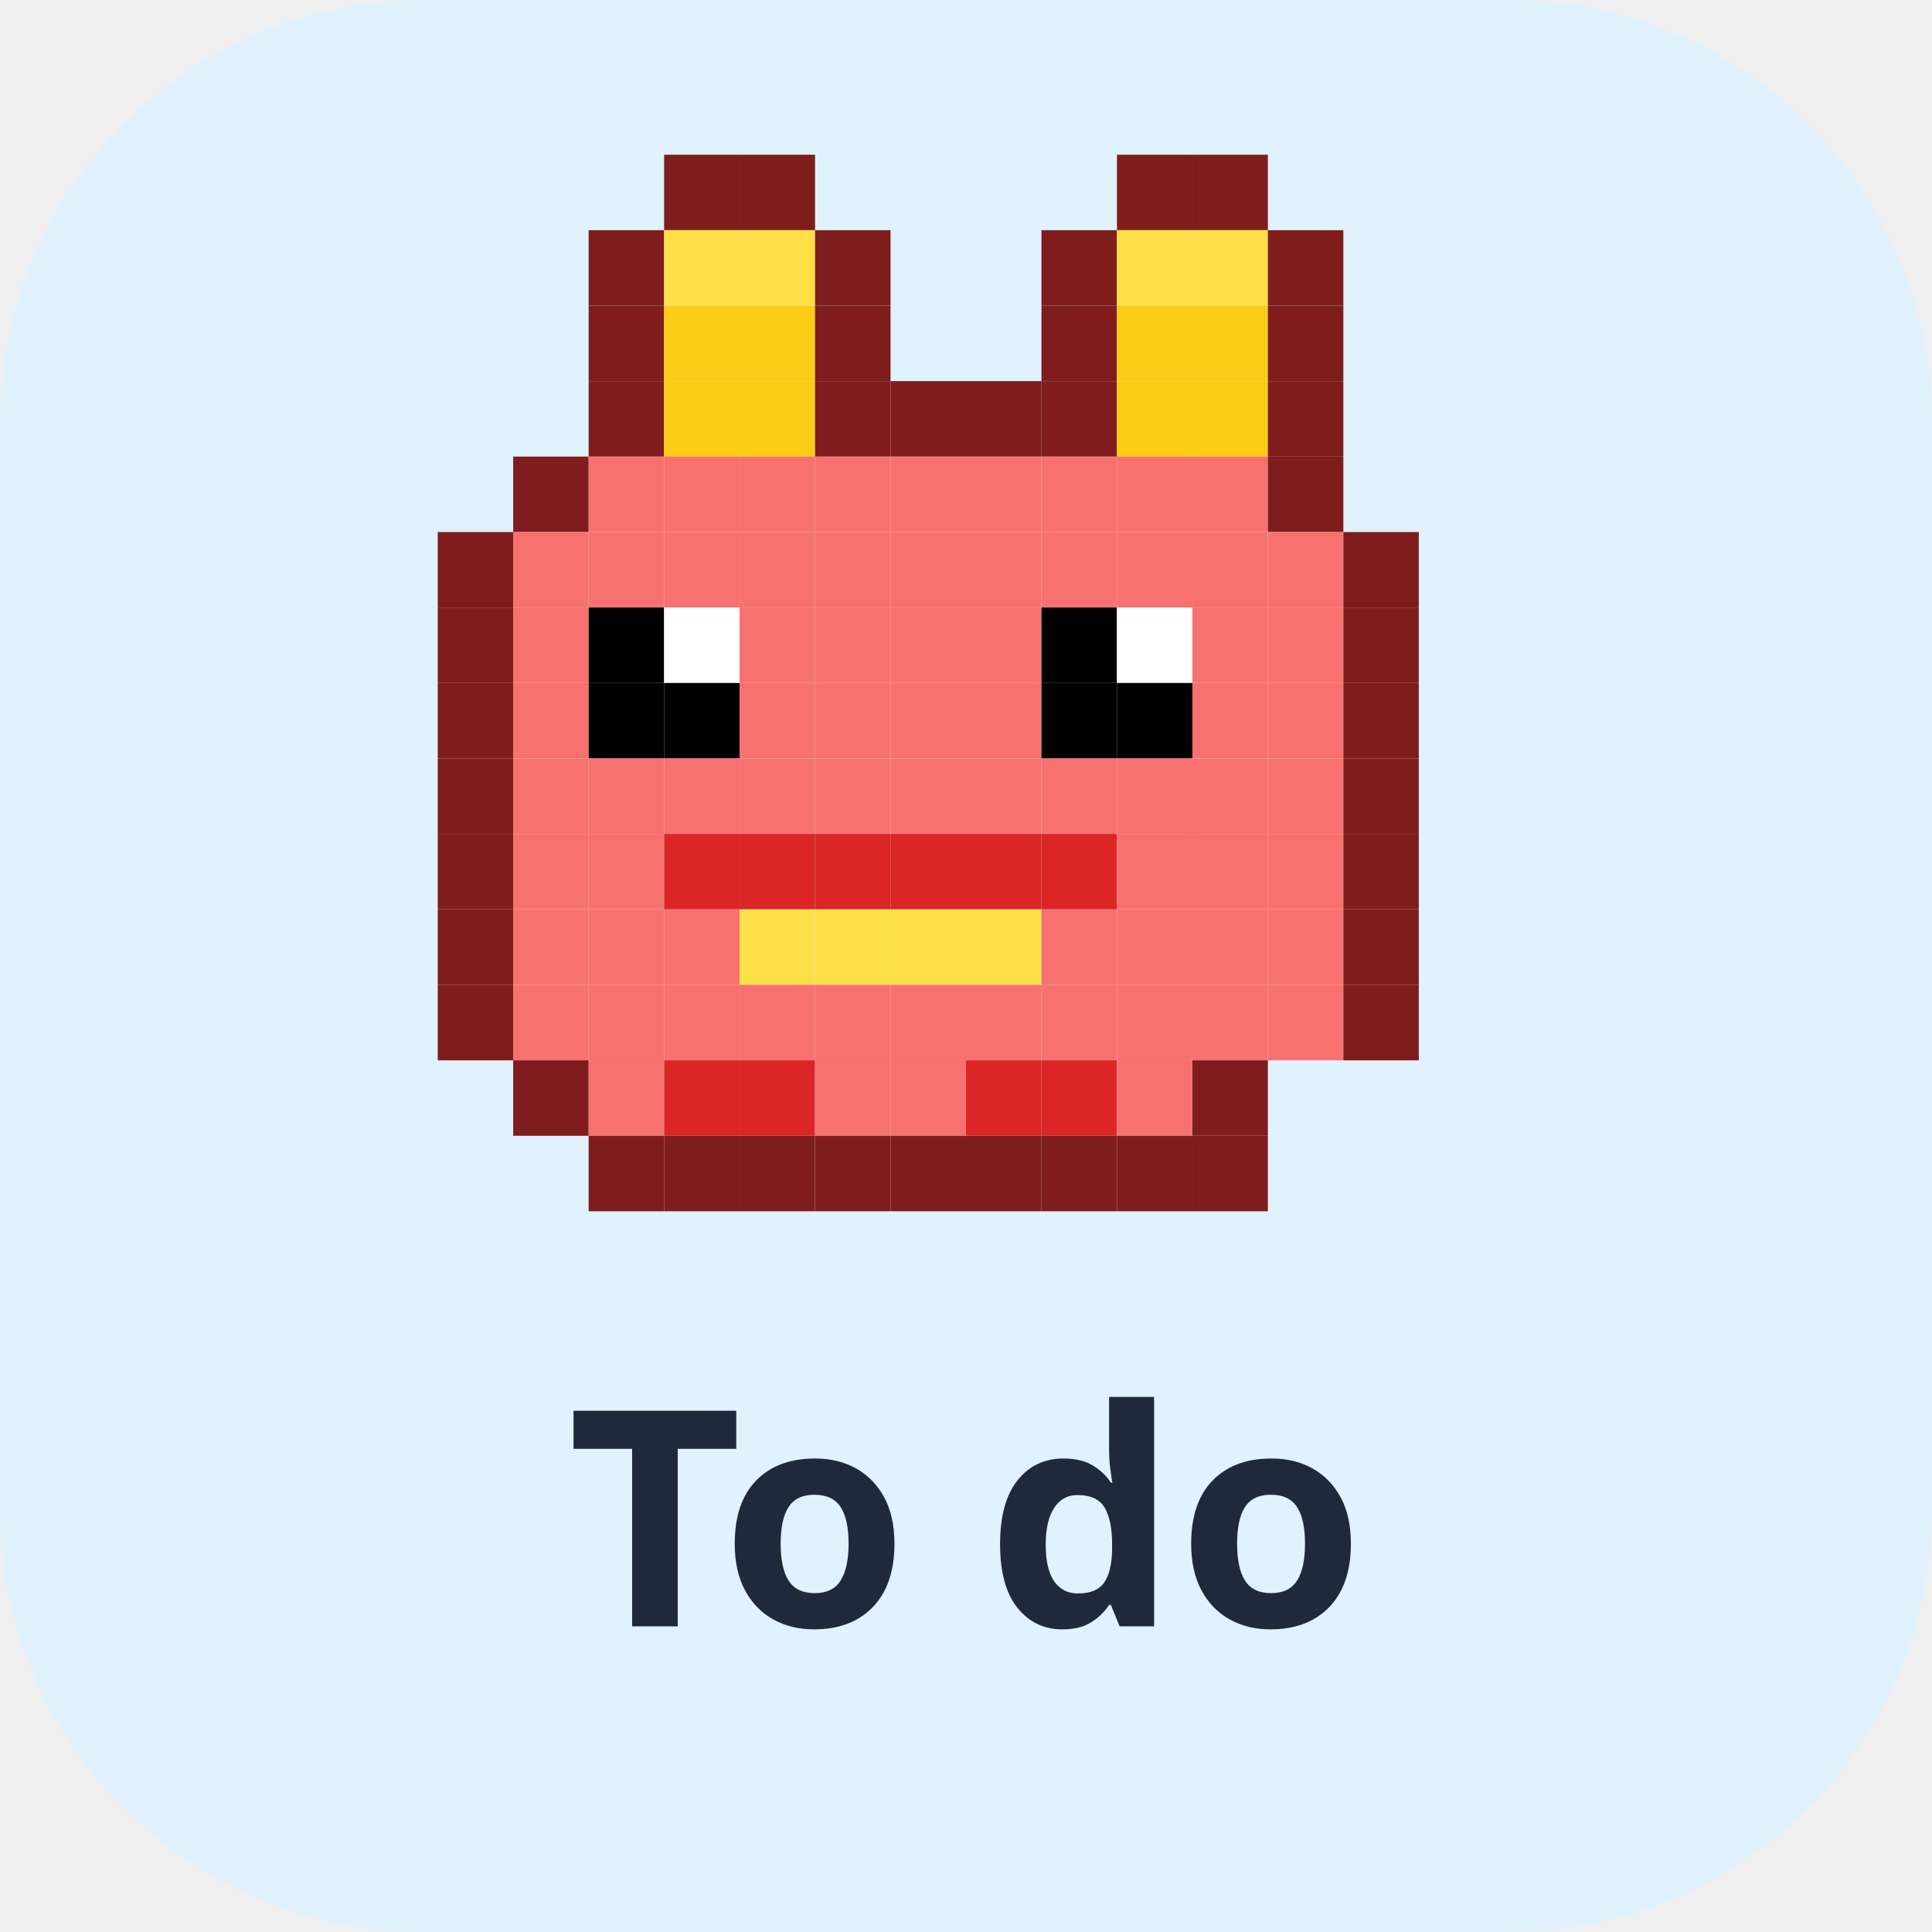
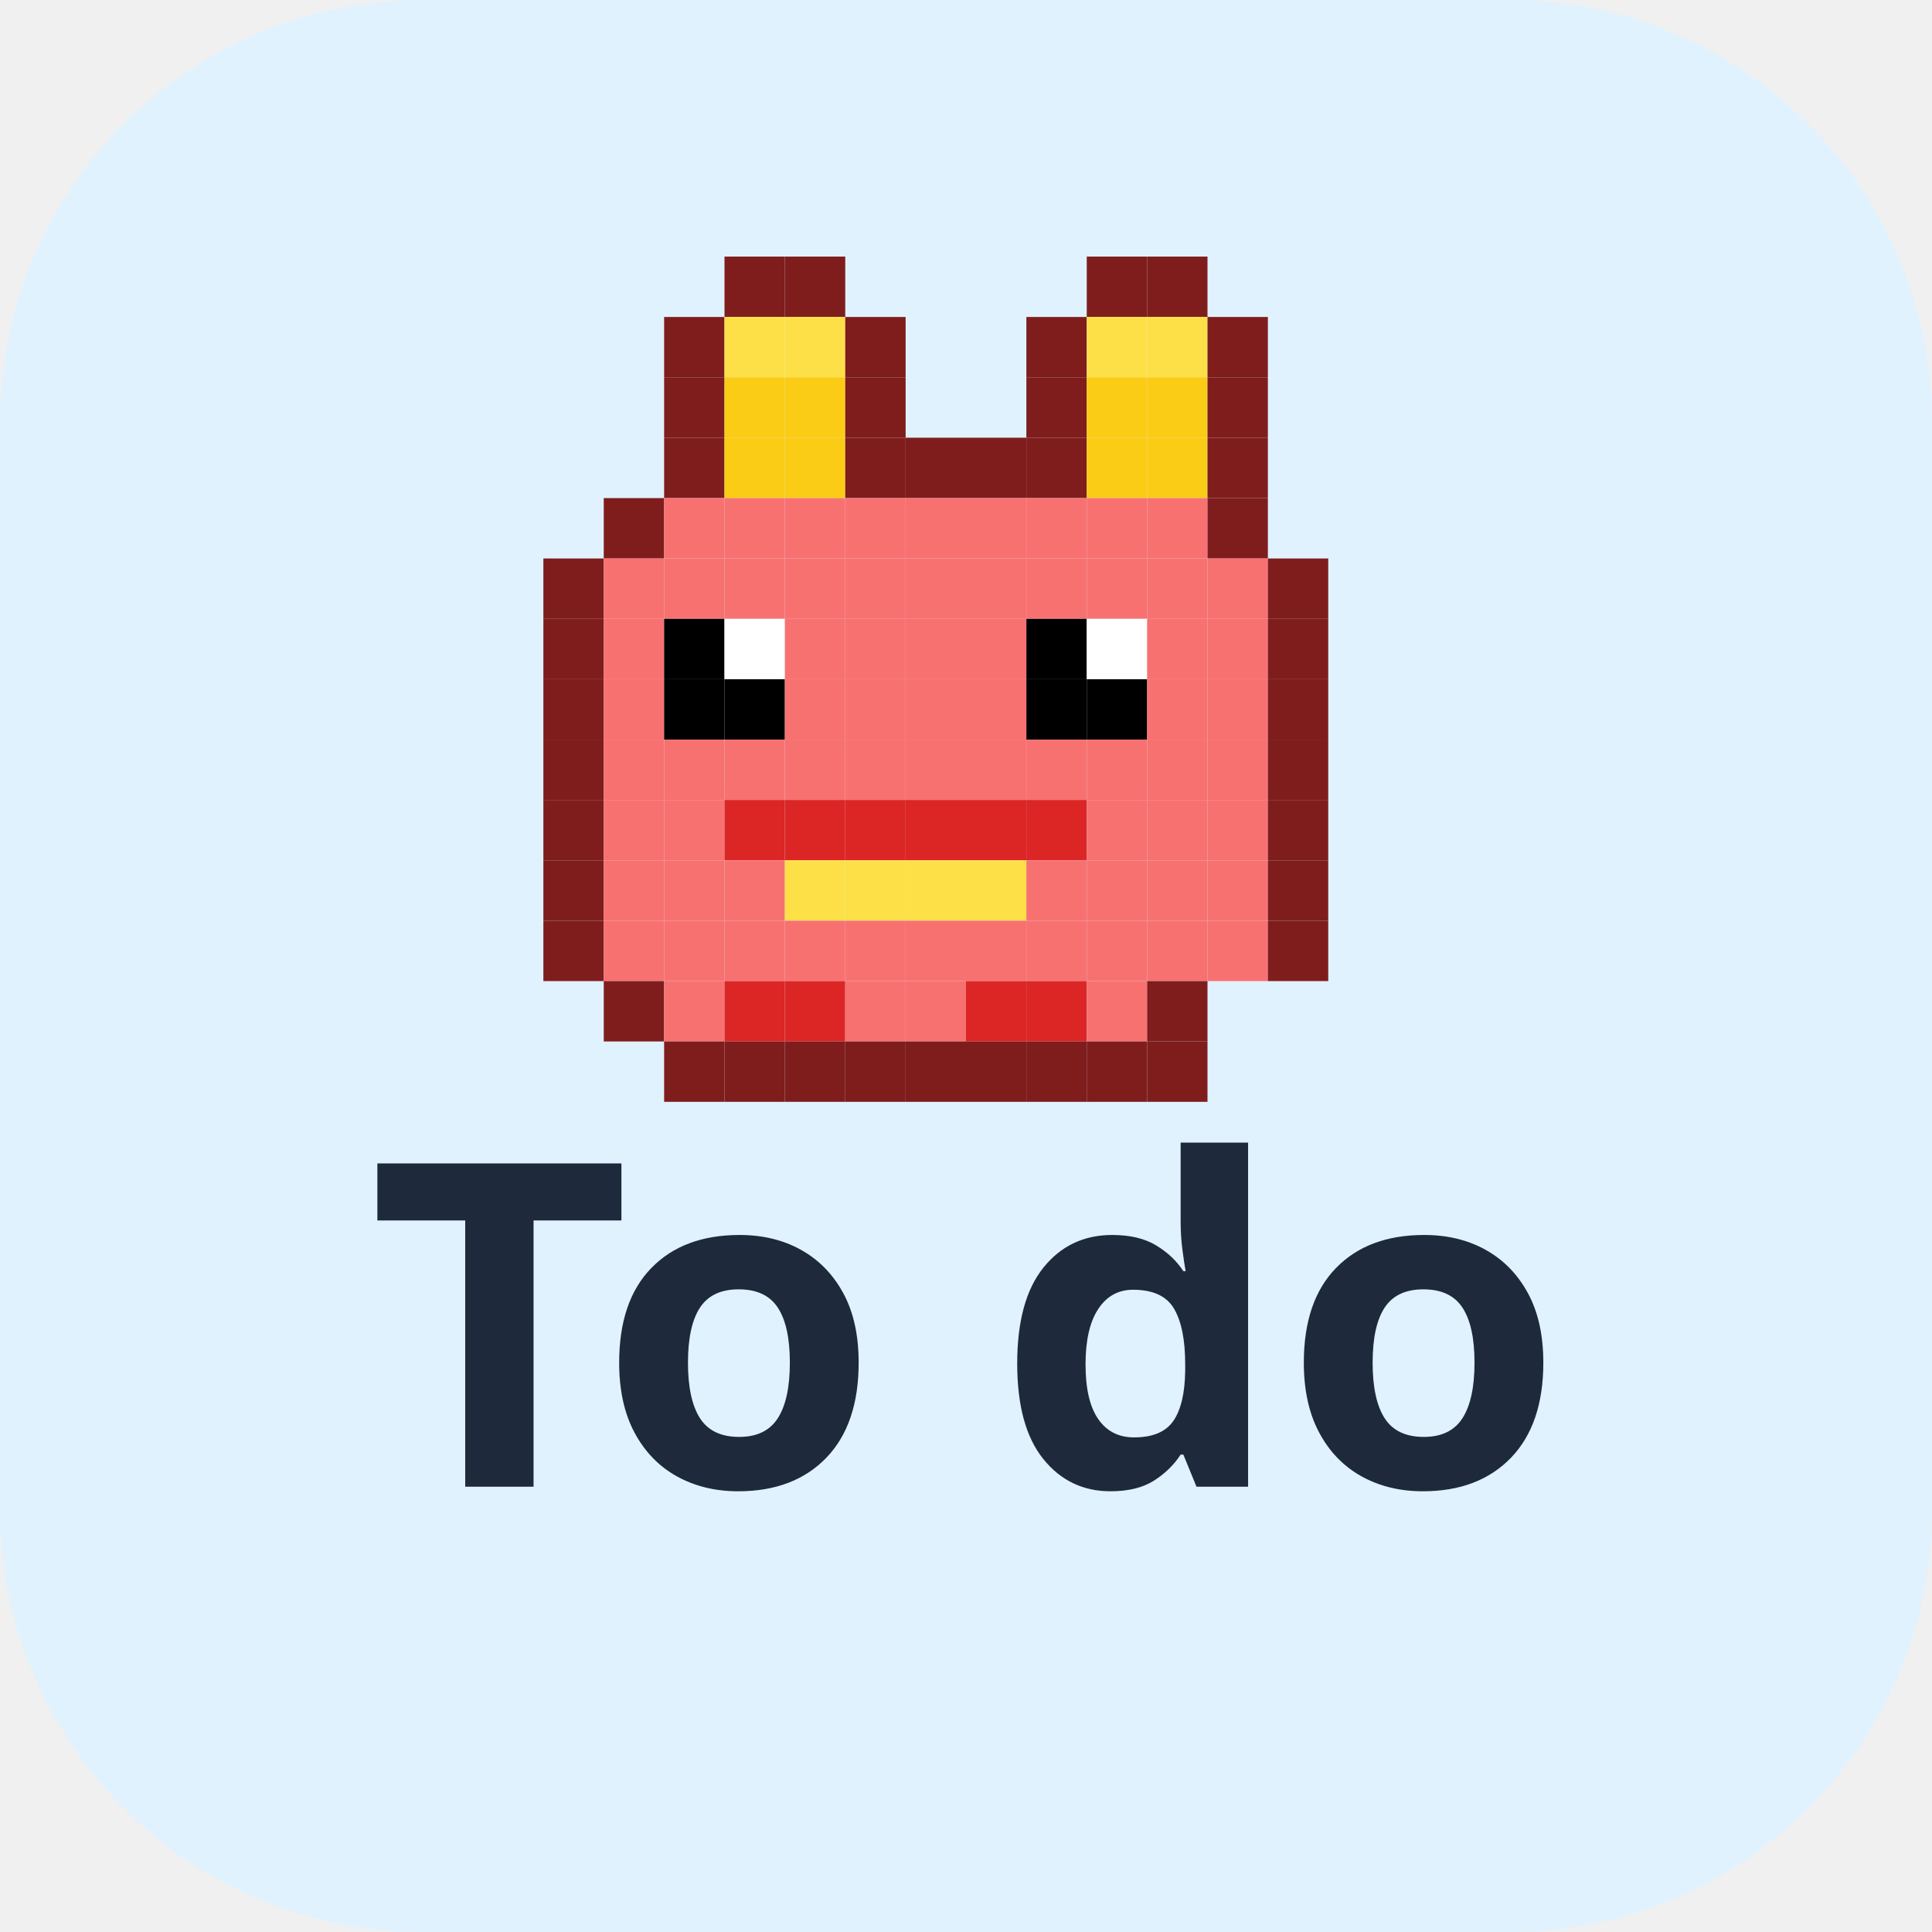
<svg xmlns="http://www.w3.org/2000/svg" viewBox="0 0 512 512">
  <rect width="512" height="512" rx="112" fill="#e0f2fe" />
-   <rect x="176" y="41" width="20" height="20" fill="#7f1d1d" />
-   <rect x="196" y="41" width="20" height="20" fill="#7f1d1d" />
-   <rect x="296" y="41" width="20" height="20" fill="#7f1d1d" />
-   <rect x="316" y="41" width="20" height="20" fill="#7f1d1d" />
-   <rect x="156" y="61" width="20" height="20" fill="#7f1d1d" />
-   <rect x="176" y="61" width="20" height="20" fill="#fde047" />
-   <rect x="196" y="61" width="20" height="20" fill="#fde047" />
-   <rect x="216" y="61" width="20" height="20" fill="#7f1d1d" />
-   <rect x="276" y="61" width="20" height="20" fill="#7f1d1d" />
-   <rect x="296" y="61" width="20" height="20" fill="#fde047" />
-   <rect x="316" y="61" width="20" height="20" fill="#fde047" />
-   <rect x="336" y="61" width="20" height="20" fill="#7f1d1d" />
-   <rect x="156" y="81" width="20" height="20" fill="#7f1d1d" />
-   <rect x="176" y="81" width="20" height="20" fill="#facc15" />
-   <rect x="196" y="81" width="20" height="20" fill="#facc15" />
-   <rect x="216" y="81" width="20" height="20" fill="#7f1d1d" />
-   <rect x="276" y="81" width="20" height="20" fill="#7f1d1d" />
-   <rect x="296" y="81" width="20" height="20" fill="#facc15" />
-   <rect x="316" y="81" width="20" height="20" fill="#facc15" />
-   <rect x="336" y="81" width="20" height="20" fill="#7f1d1d" />
-   <rect x="156" y="101" width="20" height="20" fill="#7f1d1d" />
-   <rect x="176" y="101" width="20" height="20" fill="#facc15" />
-   <rect x="196" y="101" width="20" height="20" fill="#facc15" />
-   <rect x="216" y="101" width="20" height="20" fill="#7f1d1d" />
-   <rect x="236" y="101" width="20" height="20" fill="#7f1d1d" />
-   <rect x="256" y="101" width="20" height="20" fill="#7f1d1d" />
-   <rect x="276" y="101" width="20" height="20" fill="#7f1d1d" />
-   <rect x="296" y="101" width="20" height="20" fill="#facc15" />
-   <rect x="316" y="101" width="20" height="20" fill="#facc15" />
-   <rect x="336" y="101" width="20" height="20" fill="#7f1d1d" />
-   <rect x="136" y="121" width="20" height="20" fill="#7f1d1d" />
-   <rect x="156" y="121" width="20" height="20" fill="#f87171" />
-   <rect x="176" y="121" width="20" height="20" fill="#f87171" />
-   <rect x="196" y="121" width="20" height="20" fill="#f87171" />
-   <rect x="216" y="121" width="20" height="20" fill="#f87171" />
-   <rect x="236" y="121" width="20" height="20" fill="#f87171" />
-   <rect x="256" y="121" width="20" height="20" fill="#f87171" />
-   <rect x="276" y="121" width="20" height="20" fill="#f87171" />
-   <rect x="296" y="121" width="20" height="20" fill="#f87171" />
-   <rect x="316" y="121" width="20" height="20" fill="#f87171" />
-   <rect x="336" y="121" width="20" height="20" fill="#7f1d1d" />
-   <rect x="116" y="141" width="20" height="20" fill="#7f1d1d" />
-   <rect x="136" y="141" width="20" height="20" fill="#f87171" />
-   <rect x="156" y="141" width="20" height="20" fill="#f87171" />
-   <rect x="176" y="141" width="20" height="20" fill="#f87171" />
-   <rect x="196" y="141" width="20" height="20" fill="#f87171" />
-   <rect x="216" y="141" width="20" height="20" fill="#f87171" />
-   <rect x="236" y="141" width="20" height="20" fill="#f87171" />
-   <rect x="256" y="141" width="20" height="20" fill="#f87171" />
-   <rect x="276" y="141" width="20" height="20" fill="#f87171" />
-   <rect x="296" y="141" width="20" height="20" fill="#f87171" />
-   <rect x="316" y="141" width="20" height="20" fill="#f87171" />
-   <rect x="336" y="141" width="20" height="20" fill="#f87171" />
-   <rect x="356" y="141" width="20" height="20" fill="#7f1d1d" />
-   <rect x="116" y="161" width="20" height="20" fill="#7f1d1d" />
-   <rect x="136" y="161" width="20" height="20" fill="#f87171" />
-   <rect x="156" y="161" width="20" height="20" fill="#000" />
-   <rect x="176" y="161" width="20" height="20" fill="#fff" />
-   <rect x="196" y="161" width="20" height="20" fill="#f87171" />
-   <rect x="216" y="161" width="20" height="20" fill="#f87171" />
-   <rect x="236" y="161" width="20" height="20" fill="#f87171" />
-   <rect x="256" y="161" width="20" height="20" fill="#f87171" />
-   <rect x="276" y="161" width="20" height="20" fill="#000" />
-   <rect x="296" y="161" width="20" height="20" fill="#fff" />
-   <rect x="316" y="161" width="20" height="20" fill="#f87171" />
-   <rect x="336" y="161" width="20" height="20" fill="#f87171" />
-   <rect x="356" y="161" width="20" height="20" fill="#7f1d1d" />
-   <rect x="116" y="181" width="20" height="20" fill="#7f1d1d" />
-   <rect x="136" y="181" width="20" height="20" fill="#f87171" />
-   <rect x="156" y="181" width="20" height="20" fill="#000" />
-   <rect x="176" y="181" width="20" height="20" fill="#000" />
-   <rect x="196" y="181" width="20" height="20" fill="#f87171" />
-   <rect x="216" y="181" width="20" height="20" fill="#f87171" />
-   <rect x="236" y="181" width="20" height="20" fill="#f87171" />
-   <rect x="256" y="181" width="20" height="20" fill="#f87171" />
-   <rect x="276" y="181" width="20" height="20" fill="#000" />
-   <rect x="296" y="181" width="20" height="20" fill="#000" />
-   <rect x="316" y="181" width="20" height="20" fill="#f87171" />
-   <rect x="336" y="181" width="20" height="20" fill="#f87171" />
-   <rect x="356" y="181" width="20" height="20" fill="#7f1d1d" />
-   <rect x="116" y="201" width="20" height="20" fill="#7f1d1d" />
-   <rect x="136" y="201" width="20" height="20" fill="#f87171" />
-   <rect x="156" y="201" width="20" height="20" fill="#f87171" />
-   <rect x="176" y="201" width="20" height="20" fill="#f87171" />
-   <rect x="196" y="201" width="20" height="20" fill="#f87171" />
-   <rect x="216" y="201" width="20" height="20" fill="#f87171" />
-   <rect x="236" y="201" width="20" height="20" fill="#f87171" />
-   <rect x="256" y="201" width="20" height="20" fill="#f87171" />
-   <rect x="276" y="201" width="20" height="20" fill="#f87171" />
-   <rect x="296" y="201" width="20" height="20" fill="#f87171" />
-   <rect x="316" y="201" width="20" height="20" fill="#f87171" />
-   <rect x="336" y="201" width="20" height="20" fill="#f87171" />
-   <rect x="356" y="201" width="20" height="20" fill="#7f1d1d" />
-   <rect x="116" y="221" width="20" height="20" fill="#7f1d1d" />
-   <rect x="136" y="221" width="20" height="20" fill="#f87171" />
-   <rect x="156" y="221" width="20" height="20" fill="#f87171" />
-   <rect x="176" y="221" width="20" height="20" fill="#dc2626" />
-   <rect x="196" y="221" width="20" height="20" fill="#dc2626" />
-   <rect x="216" y="221" width="20" height="20" fill="#dc2626" />
-   <rect x="236" y="221" width="20" height="20" fill="#dc2626" />
-   <rect x="256" y="221" width="20" height="20" fill="#dc2626" />
-   <rect x="276" y="221" width="20" height="20" fill="#dc2626" />
-   <rect x="296" y="221" width="20" height="20" fill="#f87171" />
-   <rect x="316" y="221" width="20" height="20" fill="#f87171" />
-   <rect x="336" y="221" width="20" height="20" fill="#f87171" />
-   <rect x="356" y="221" width="20" height="20" fill="#7f1d1d" />
-   <rect x="116" y="241" width="20" height="20" fill="#7f1d1d" />
-   <rect x="136" y="241" width="20" height="20" fill="#f87171" />
-   <rect x="156" y="241" width="20" height="20" fill="#f87171" />
-   <rect x="176" y="241" width="20" height="20" fill="#f87171" />
-   <rect x="196" y="241" width="20" height="20" fill="#fde047" />
-   <rect x="216" y="241" width="20" height="20" fill="#fde047" />
-   <rect x="236" y="241" width="20" height="20" fill="#fde047" />
-   <rect x="256" y="241" width="20" height="20" fill="#fde047" />
-   <rect x="276" y="241" width="20" height="20" fill="#f87171" />
-   <rect x="296" y="241" width="20" height="20" fill="#f87171" />
-   <rect x="316" y="241" width="20" height="20" fill="#f87171" />
-   <rect x="336" y="241" width="20" height="20" fill="#f87171" />
-   <rect x="356" y="241" width="20" height="20" fill="#7f1d1d" />
-   <rect x="116" y="261" width="20" height="20" fill="#7f1d1d" />
-   <rect x="136" y="261" width="20" height="20" fill="#f87171" />
-   <rect x="156" y="261" width="20" height="20" fill="#f87171" />
-   <rect x="176" y="261" width="20" height="20" fill="#f87171" />
-   <rect x="196" y="261" width="20" height="20" fill="#f87171" />
-   <rect x="216" y="261" width="20" height="20" fill="#f87171" />
-   <rect x="236" y="261" width="20" height="20" fill="#f87171" />
-   <rect x="256" y="261" width="20" height="20" fill="#f87171" />
-   <rect x="276" y="261" width="20" height="20" fill="#f87171" />
-   <rect x="296" y="261" width="20" height="20" fill="#f87171" />
-   <rect x="316" y="261" width="20" height="20" fill="#f87171" />
-   <rect x="336" y="261" width="20" height="20" fill="#f87171" />
-   <rect x="356" y="261" width="20" height="20" fill="#7f1d1d" />
-   <rect x="136" y="281" width="20" height="20" fill="#7f1d1d" />
-   <rect x="156" y="281" width="20" height="20" fill="#f87171" />
-   <rect x="176" y="281" width="20" height="20" fill="#dc2626" />
-   <rect x="196" y="281" width="20" height="20" fill="#dc2626" />
-   <rect x="216" y="281" width="20" height="20" fill="#f87171" />
-   <rect x="236" y="281" width="20" height="20" fill="#f87171" />
-   <rect x="256" y="281" width="20" height="20" fill="#dc2626" />
-   <rect x="276" y="281" width="20" height="20" fill="#dc2626" />
-   <rect x="296" y="281" width="20" height="20" fill="#f87171" />
-   <rect x="316" y="281" width="20" height="20" fill="#7f1d1d" />
-   <rect x="156" y="301" width="20" height="20" fill="#7f1d1d" />
-   <rect x="176" y="301" width="20" height="20" fill="#7f1d1d" />
-   <rect x="196" y="301" width="20" height="20" fill="#7f1d1d" />
-   <rect x="216" y="301" width="20" height="20" fill="#7f1d1d" />
-   <rect x="236" y="301" width="20" height="20" fill="#7f1d1d" />
-   <rect x="256" y="301" width="20" height="20" fill="#7f1d1d" />
-   <rect x="276" y="301" width="20" height="20" fill="#7f1d1d" />
-   <rect x="296" y="301" width="20" height="20" fill="#7f1d1d" />
-   <rect x="316" y="301" width="20" height="20" fill="#7f1d1d" />
-   <text x="256" y="431" font-family="Impact, sans-serif" font-size="80" fill="#1e293b" text-anchor="middle" font-weight="bold">To do</text>
+   <rect x="192" y="68" width="16" height="16" fill="#7f1d1d" />
+   <rect x="208" y="68" width="16" height="16" fill="#7f1d1d" />
+   <rect x="288" y="68" width="16" height="16" fill="#7f1d1d" />
+   <rect x="304" y="68" width="16" height="16" fill="#7f1d1d" />
+   <rect x="176" y="84" width="16" height="16" fill="#7f1d1d" />
+   <rect x="192" y="84" width="16" height="16" fill="#fde047" />
+   <rect x="208" y="84" width="16" height="16" fill="#fde047" />
+   <rect x="224" y="84" width="16" height="16" fill="#7f1d1d" />
+   <rect x="272" y="84" width="16" height="16" fill="#7f1d1d" />
+   <rect x="288" y="84" width="16" height="16" fill="#fde047" />
+   <rect x="304" y="84" width="16" height="16" fill="#fde047" />
+   <rect x="320" y="84" width="16" height="16" fill="#7f1d1d" />
+   <rect x="176" y="100" width="16" height="16" fill="#7f1d1d" />
+   <rect x="192" y="100" width="16" height="16" fill="#facc15" />
+   <rect x="208" y="100" width="16" height="16" fill="#facc15" />
+   <rect x="224" y="100" width="16" height="16" fill="#7f1d1d" />
+   <rect x="272" y="100" width="16" height="16" fill="#7f1d1d" />
+   <rect x="288" y="100" width="16" height="16" fill="#facc15" />
+   <rect x="304" y="100" width="16" height="16" fill="#facc15" />
+   <rect x="320" y="100" width="16" height="16" fill="#7f1d1d" />
+   <rect x="176" y="116" width="16" height="16" fill="#7f1d1d" />
+   <rect x="192" y="116" width="16" height="16" fill="#facc15" />
+   <rect x="208" y="116" width="16" height="16" fill="#facc15" />
+   <rect x="224" y="116" width="16" height="16" fill="#7f1d1d" />
+   <rect x="240" y="116" width="16" height="16" fill="#7f1d1d" />
+   <rect x="256" y="116" width="16" height="16" fill="#7f1d1d" />
+   <rect x="272" y="116" width="16" height="16" fill="#7f1d1d" />
+   <rect x="288" y="116" width="16" height="16" fill="#facc15" />
+   <rect x="304" y="116" width="16" height="16" fill="#facc15" />
+   <rect x="320" y="116" width="16" height="16" fill="#7f1d1d" />
+   <rect x="160" y="132" width="16" height="16" fill="#7f1d1d" />
+   <rect x="176" y="132" width="16" height="16" fill="#f87171" />
+   <rect x="192" y="132" width="16" height="16" fill="#f87171" />
+   <rect x="208" y="132" width="16" height="16" fill="#f87171" />
+   <rect x="224" y="132" width="16" height="16" fill="#f87171" />
+   <rect x="240" y="132" width="16" height="16" fill="#f87171" />
+   <rect x="256" y="132" width="16" height="16" fill="#f87171" />
+   <rect x="272" y="132" width="16" height="16" fill="#f87171" />
+   <rect x="288" y="132" width="16" height="16" fill="#f87171" />
+   <rect x="304" y="132" width="16" height="16" fill="#f87171" />
+   <rect x="320" y="132" width="16" height="16" fill="#7f1d1d" />
+   <rect x="144" y="148" width="16" height="16" fill="#7f1d1d" />
+   <rect x="160" y="148" width="16" height="16" fill="#f87171" />
+   <rect x="176" y="148" width="16" height="16" fill="#f87171" />
+   <rect x="192" y="148" width="16" height="16" fill="#f87171" />
+   <rect x="208" y="148" width="16" height="16" fill="#f87171" />
+   <rect x="224" y="148" width="16" height="16" fill="#f87171" />
+   <rect x="240" y="148" width="16" height="16" fill="#f87171" />
+   <rect x="256" y="148" width="16" height="16" fill="#f87171" />
+   <rect x="272" y="148" width="16" height="16" fill="#f87171" />
+   <rect x="288" y="148" width="16" height="16" fill="#f87171" />
+   <rect x="304" y="148" width="16" height="16" fill="#f87171" />
+   <rect x="320" y="148" width="16" height="16" fill="#f87171" />
+   <rect x="336" y="148" width="16" height="16" fill="#7f1d1d" />
+   <rect x="144" y="164" width="16" height="16" fill="#7f1d1d" />
+   <rect x="160" y="164" width="16" height="16" fill="#f87171" />
+   <rect x="176" y="164" width="16" height="16" fill="#000" />
+   <rect x="192" y="164" width="16" height="16" fill="#fff" />
+   <rect x="208" y="164" width="16" height="16" fill="#f87171" />
+   <rect x="224" y="164" width="16" height="16" fill="#f87171" />
+   <rect x="240" y="164" width="16" height="16" fill="#f87171" />
+   <rect x="256" y="164" width="16" height="16" fill="#f87171" />
+   <rect x="272" y="164" width="16" height="16" fill="#000" />
+   <rect x="288" y="164" width="16" height="16" fill="#fff" />
+   <rect x="304" y="164" width="16" height="16" fill="#f87171" />
+   <rect x="320" y="164" width="16" height="16" fill="#f87171" />
+   <rect x="336" y="164" width="16" height="16" fill="#7f1d1d" />
+   <rect x="144" y="180" width="16" height="16" fill="#7f1d1d" />
+   <rect x="160" y="180" width="16" height="16" fill="#f87171" />
+   <rect x="176" y="180" width="16" height="16" fill="#000" />
+   <rect x="192" y="180" width="16" height="16" fill="#000" />
+   <rect x="208" y="180" width="16" height="16" fill="#f87171" />
+   <rect x="224" y="180" width="16" height="16" fill="#f87171" />
+   <rect x="240" y="180" width="16" height="16" fill="#f87171" />
+   <rect x="256" y="180" width="16" height="16" fill="#f87171" />
+   <rect x="272" y="180" width="16" height="16" fill="#000" />
+   <rect x="288" y="180" width="16" height="16" fill="#000" />
+   <rect x="304" y="180" width="16" height="16" fill="#f87171" />
+   <rect x="320" y="180" width="16" height="16" fill="#f87171" />
+   <rect x="336" y="180" width="16" height="16" fill="#7f1d1d" />
+   <rect x="144" y="196" width="16" height="16" fill="#7f1d1d" />
+   <rect x="160" y="196" width="16" height="16" fill="#f87171" />
+   <rect x="176" y="196" width="16" height="16" fill="#f87171" />
+   <rect x="192" y="196" width="16" height="16" fill="#f87171" />
+   <rect x="208" y="196" width="16" height="16" fill="#f87171" />
+   <rect x="224" y="196" width="16" height="16" fill="#f87171" />
+   <rect x="240" y="196" width="16" height="16" fill="#f87171" />
+   <rect x="256" y="196" width="16" height="16" fill="#f87171" />
+   <rect x="272" y="196" width="16" height="16" fill="#f87171" />
+   <rect x="288" y="196" width="16" height="16" fill="#f87171" />
+   <rect x="304" y="196" width="16" height="16" fill="#f87171" />
+   <rect x="320" y="196" width="16" height="16" fill="#f87171" />
+   <rect x="336" y="196" width="16" height="16" fill="#7f1d1d" />
+   <rect x="144" y="212" width="16" height="16" fill="#7f1d1d" />
+   <rect x="160" y="212" width="16" height="16" fill="#f87171" />
+   <rect x="176" y="212" width="16" height="16" fill="#f87171" />
+   <rect x="192" y="212" width="16" height="16" fill="#dc2626" />
+   <rect x="208" y="212" width="16" height="16" fill="#dc2626" />
+   <rect x="224" y="212" width="16" height="16" fill="#dc2626" />
+   <rect x="240" y="212" width="16" height="16" fill="#dc2626" />
+   <rect x="256" y="212" width="16" height="16" fill="#dc2626" />
+   <rect x="272" y="212" width="16" height="16" fill="#dc2626" />
+   <rect x="288" y="212" width="16" height="16" fill="#f87171" />
+   <rect x="304" y="212" width="16" height="16" fill="#f87171" />
+   <rect x="320" y="212" width="16" height="16" fill="#f87171" />
+   <rect x="336" y="212" width="16" height="16" fill="#7f1d1d" />
+   <rect x="144" y="228" width="16" height="16" fill="#7f1d1d" />
+   <rect x="160" y="228" width="16" height="16" fill="#f87171" />
+   <rect x="176" y="228" width="16" height="16" fill="#f87171" />
+   <rect x="192" y="228" width="16" height="16" fill="#f87171" />
+   <rect x="208" y="228" width="16" height="16" fill="#fde047" />
+   <rect x="224" y="228" width="16" height="16" fill="#fde047" />
+   <rect x="240" y="228" width="16" height="16" fill="#fde047" />
+   <rect x="256" y="228" width="16" height="16" fill="#fde047" />
+   <rect x="272" y="228" width="16" height="16" fill="#f87171" />
+   <rect x="288" y="228" width="16" height="16" fill="#f87171" />
+   <rect x="304" y="228" width="16" height="16" fill="#f87171" />
+   <rect x="320" y="228" width="16" height="16" fill="#f87171" />
+   <rect x="336" y="228" width="16" height="16" fill="#7f1d1d" />
+   <rect x="144" y="244" width="16" height="16" fill="#7f1d1d" />
+   <rect x="160" y="244" width="16" height="16" fill="#f87171" />
+   <rect x="176" y="244" width="16" height="16" fill="#f87171" />
+   <rect x="192" y="244" width="16" height="16" fill="#f87171" />
+   <rect x="208" y="244" width="16" height="16" fill="#f87171" />
+   <rect x="224" y="244" width="16" height="16" fill="#f87171" />
+   <rect x="240" y="244" width="16" height="16" fill="#f87171" />
+   <rect x="256" y="244" width="16" height="16" fill="#f87171" />
+   <rect x="272" y="244" width="16" height="16" fill="#f87171" />
+   <rect x="288" y="244" width="16" height="16" fill="#f87171" />
+   <rect x="304" y="244" width="16" height="16" fill="#f87171" />
+   <rect x="320" y="244" width="16" height="16" fill="#f87171" />
+   <rect x="336" y="244" width="16" height="16" fill="#7f1d1d" />
+   <rect x="160" y="260" width="16" height="16" fill="#7f1d1d" />
+   <rect x="176" y="260" width="16" height="16" fill="#f87171" />
+   <rect x="192" y="260" width="16" height="16" fill="#dc2626" />
+   <rect x="208" y="260" width="16" height="16" fill="#dc2626" />
+   <rect x="224" y="260" width="16" height="16" fill="#f87171" />
+   <rect x="240" y="260" width="16" height="16" fill="#f87171" />
+   <rect x="256" y="260" width="16" height="16" fill="#dc2626" />
+   <rect x="272" y="260" width="16" height="16" fill="#dc2626" />
+   <rect x="288" y="260" width="16" height="16" fill="#f87171" />
+   <rect x="304" y="260" width="16" height="16" fill="#7f1d1d" />
+   <rect x="176" y="276" width="16" height="16" fill="#7f1d1d" />
+   <rect x="192" y="276" width="16" height="16" fill="#7f1d1d" />
+   <rect x="208" y="276" width="16" height="16" fill="#7f1d1d" />
+   <rect x="224" y="276" width="16" height="16" fill="#7f1d1d" />
+   <rect x="240" y="276" width="16" height="16" fill="#7f1d1d" />
+   <rect x="256" y="276" width="16" height="16" fill="#7f1d1d" />
+   <rect x="272" y="276" width="16" height="16" fill="#7f1d1d" />
+   <rect x="288" y="276" width="16" height="16" fill="#7f1d1d" />
+   <rect x="304" y="276" width="16" height="16" fill="#7f1d1d" />
+   <text x="256" y="394" font-family="Impact, sans-serif" font-size="120" fill="#1e293b" text-anchor="middle" font-weight="bold">To do</text>
</svg>
